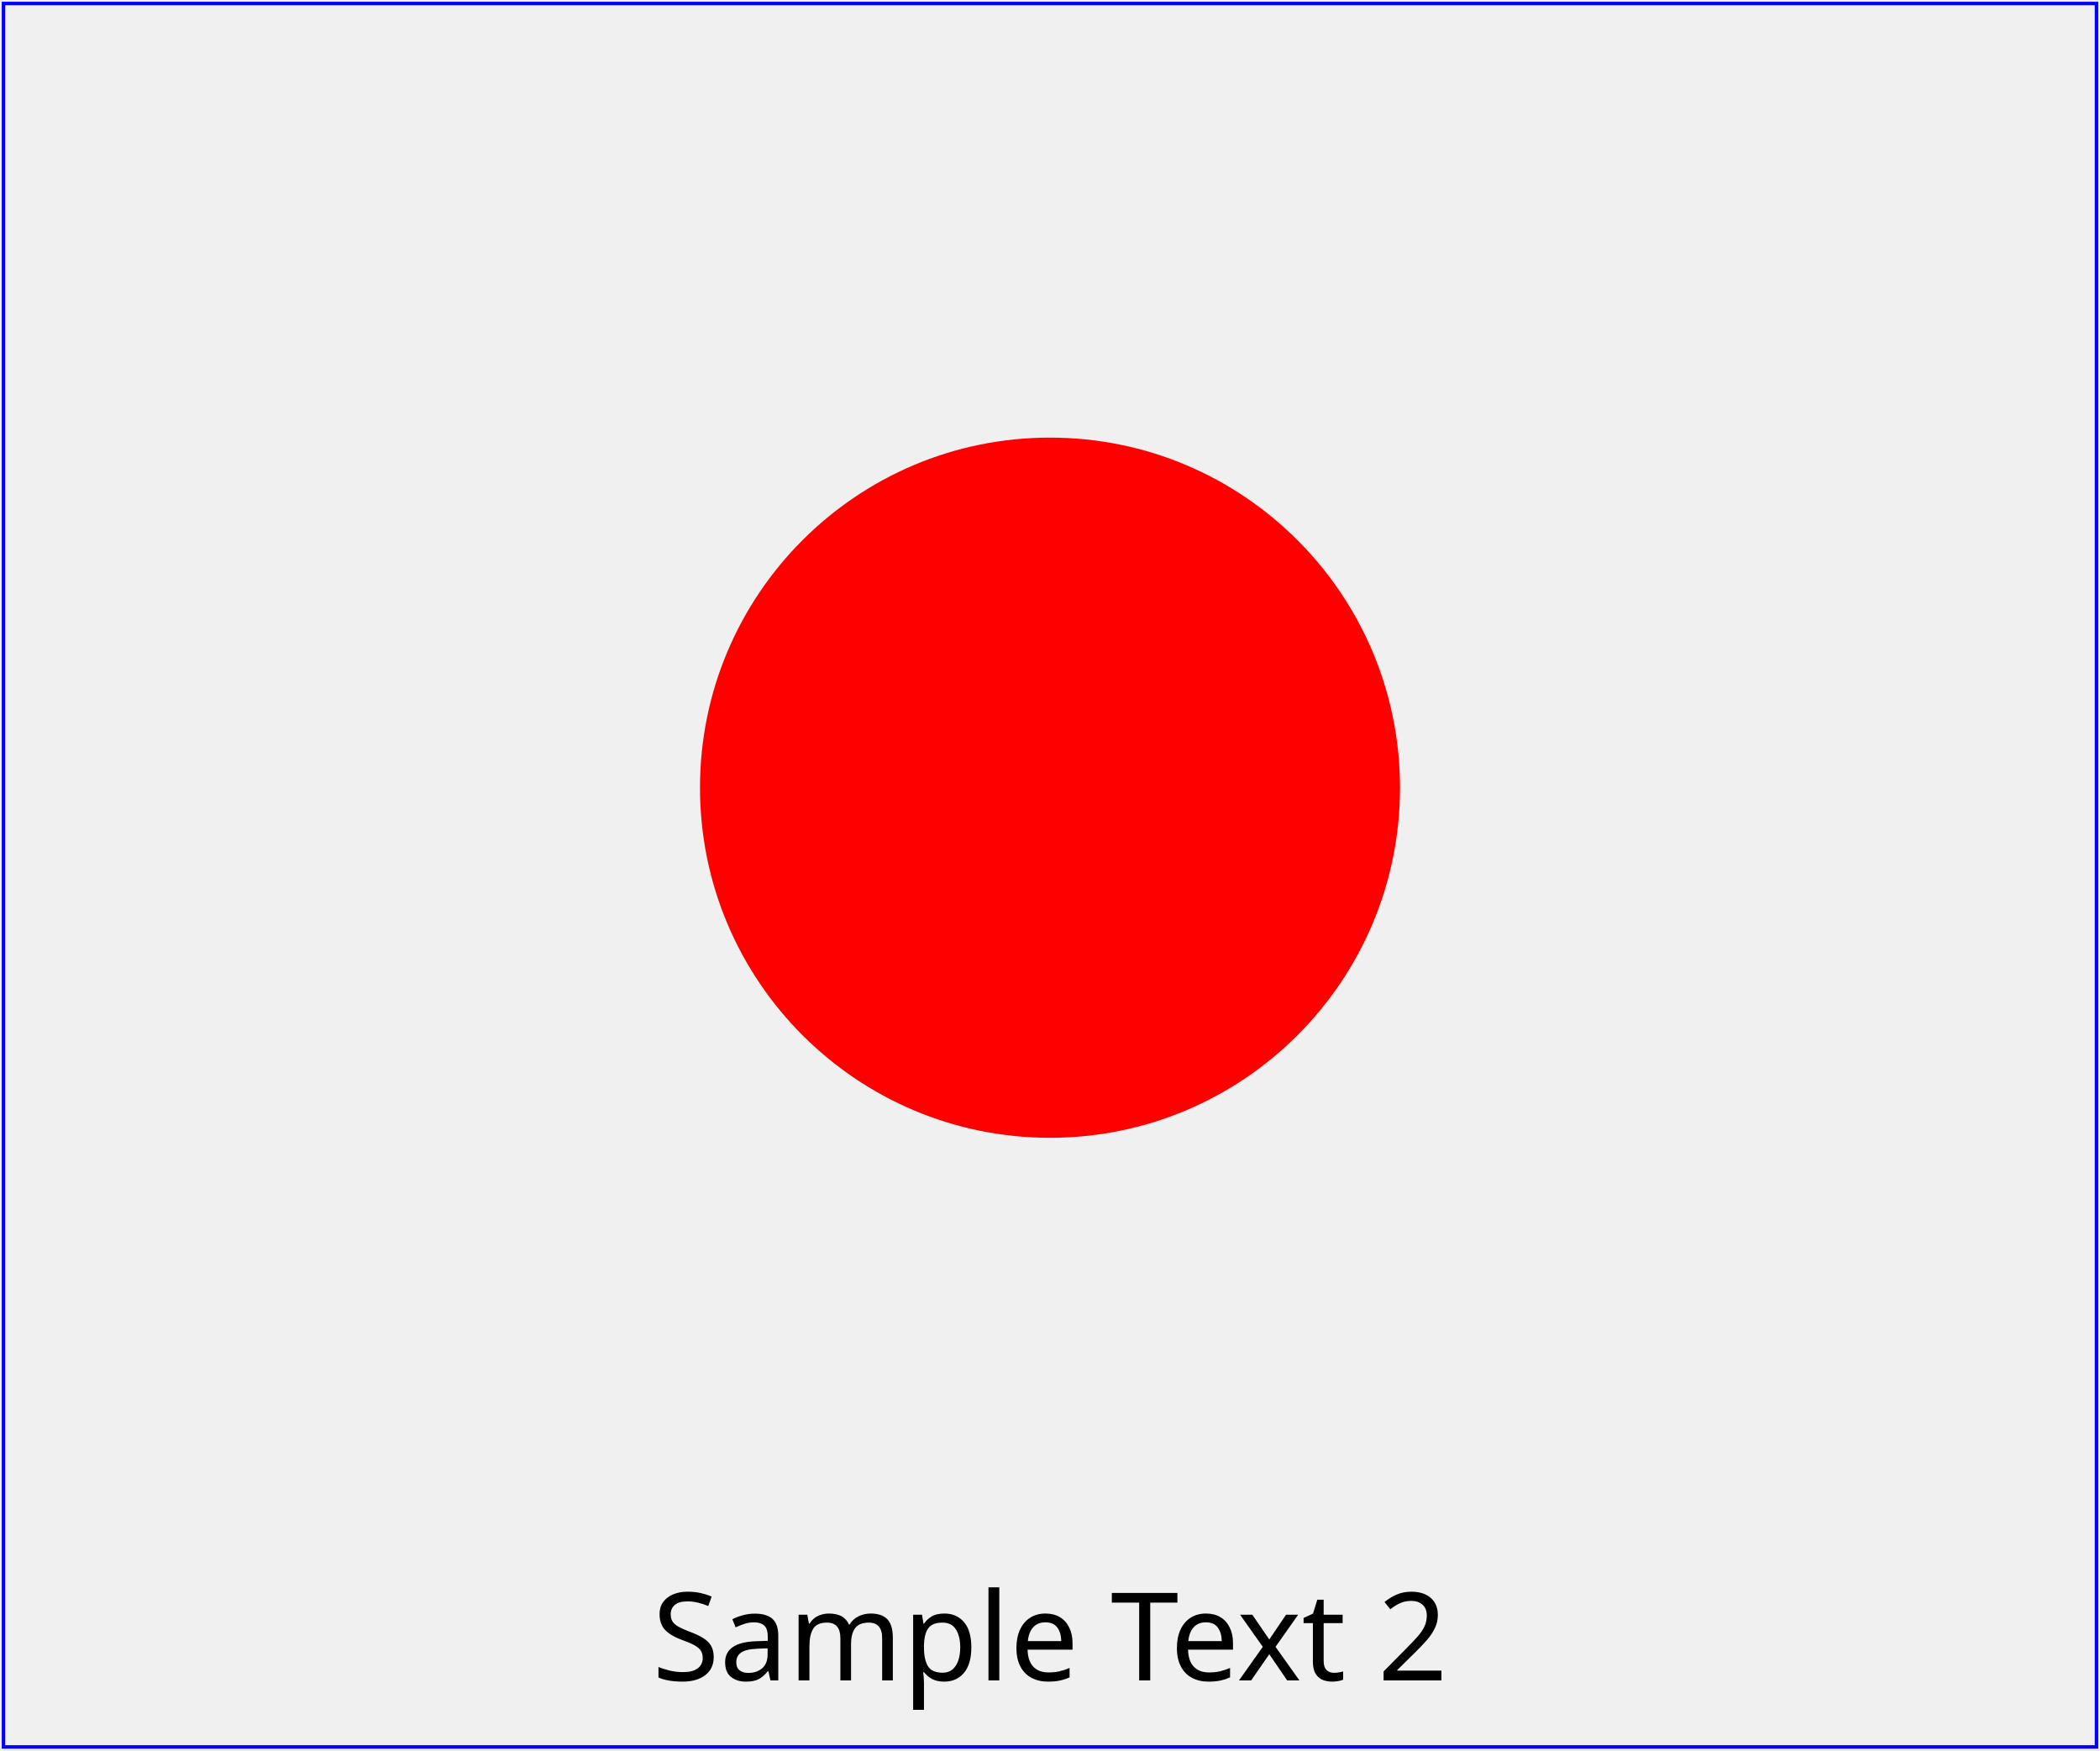
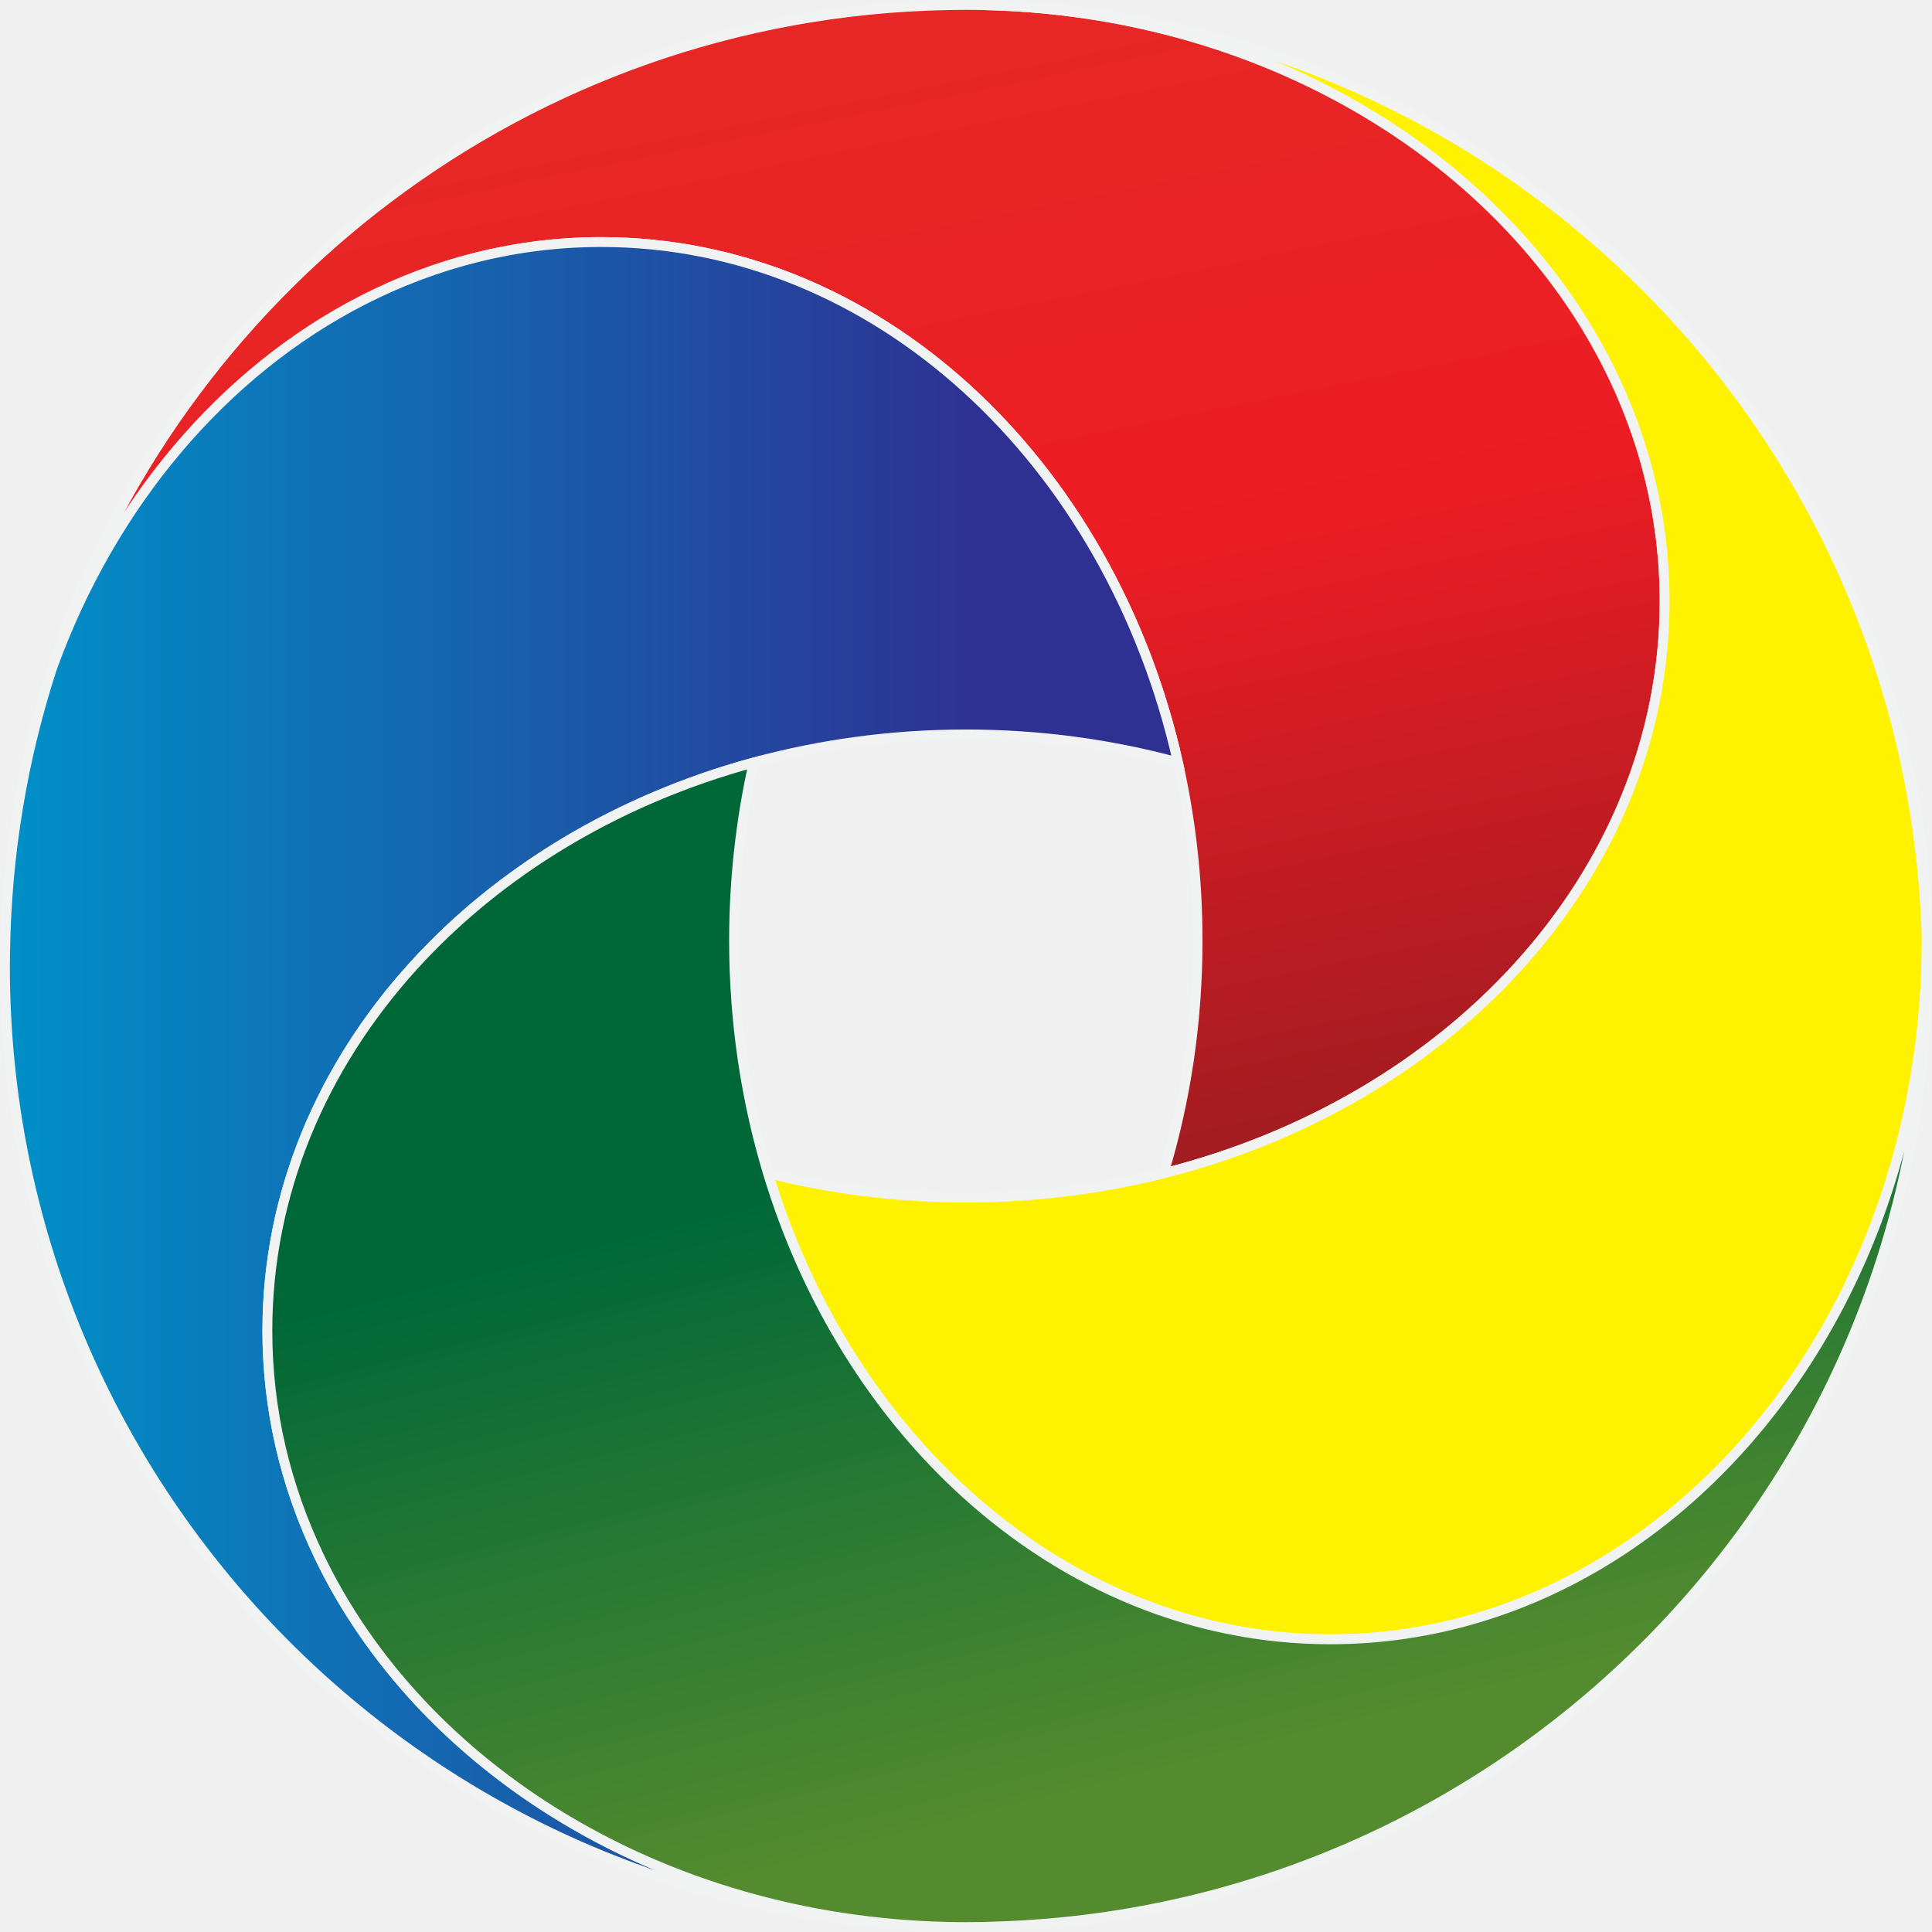
- <svg xmlns="http://www.w3.org/2000/svg" width="6cm" height="5cm" viewBox="0 0 600 500" version="1.1">
-   <rect x="1" y="1" width="598" height="498" fill="none" stroke="blue" />
-   <circle cx="300" cy="225" r="100" fill="red" />
-   <text x="300" y="480" font-family="Verdana" font-size="35" text-anchor="middle">
-         Sample Text 2
-     </text>
+ <svg xmlns="http://www.w3.org/2000/svg" version="1.1" id="Livello_1" x="0px" y="0px" width="588px" height="588px" viewBox="20.267 102.757 588 588" enable-background="new 20.267 102.757 588 588" xml:space="preserve">
+   <g>
+     <path fill="#FFFFFF" stroke="#F1F2F2" stroke-width="3" stroke-miterlimit="10" d="M314.267,104.257h-0.006H314.267z" />
+     <path fill="#FFFFFF" stroke="#F1F2F2" stroke-width="3" stroke-miterlimit="10" d="M593.641,309.856   c7.779,25.038,12.282,51.518,13.015,78.938C606.627,360.895,602.006,334.259,593.641,309.856z" />
+     <path fill="#FFFFFF" stroke="#F1F2F2" stroke-width="3" stroke-miterlimit="10" d="M320.269,689.182   c-1.997,0.04-3.995,0.076-6.002,0.076C316.274,689.258,318.274,689.229,320.269,689.182z" />
+     <path fill="#FFFFFF" stroke="#F1F2F2" stroke-width="3" stroke-miterlimit="10" d="M314.267,689.258   c-2.007,0-4.005-0.036-6.002-0.076C310.259,689.229,312.259,689.258,314.267,689.258z" />
+     <path fill="#FFFFFF" stroke="#F1F2F2" stroke-width="3" stroke-miterlimit="10" d="M308.266,104.333   c1.995-0.04,3.991-0.076,5.995-0.076C312.256,104.257,310.258,104.286,308.266,104.333z" />
+     <path fill="#FFFFFF" stroke="#F1F2F2" stroke-width="3" stroke-miterlimit="10" d="M314.268,104.257   C314.268,104.257,314.268,104.257,314.268,104.257c2.007,0,4.005,0.036,6.003,0.076   C318.275,104.286,316.275,104.257,314.268,104.257z" />
+     <linearGradient id="SVGID_1_" gradientUnits="userSpaceOnUse" x1="241.317" y1="737.666" x2="389.318" y2="5.663" gradientTransform="matrix(1 0 0 -1 -6 797)">
+       <stop offset="0.1" style="stop-color:#E62725" />
+       <stop offset="0.309" style="stop-color:#ED1C24" />
+       <stop offset="1" style="stop-color:#1C1B1C" />
+     </linearGradient>
+     <path fill="url(#SVGID_1_)" stroke="#F1F2F2" stroke-width="3" stroke-miterlimit="10" d="M497.885,194.197   c-35.951-52.42-101.821-88.07-177.614-89.864c-1.998-0.041-3.996-0.076-6.004-0.076c-0.002,0-0.004,0-0.006,0   c-2.004,0-4,0.036-5.995,0.076c-127.188,2.562-234.438,86.301-272.078,201.532c18.136-49.932,52.107-90.06,94.523-111.756   c22.219-11.365,46.75-17.683,72.544-17.683c41.792,0,80.278,16.559,110.958,44.369c31.15,28.237,54.245,68.078,64.56,113.999   c3.892,17.322,5.973,35.505,5.973,54.259c0,24.827-3.645,48.653-10.319,70.803c43.404-10.909,81.033-33.316,108.05-63.098   c27.84-30.689,44.418-69.196,44.418-111.013C526.894,252.353,516.317,221.074,497.885,194.197z" />
+     <path fill="#FFF200" stroke="#F1F2F2" stroke-width="3" stroke-miterlimit="10" d="M606.655,388.794   c-0.732-27.42-5.235-53.9-13.015-78.938c-36.443-117.287-144.715-202.931-273.37-205.523   c75.793,1.793,141.663,37.444,177.614,89.864c18.433,26.877,29.009,58.156,29.009,91.548c0,41.817-16.578,80.324-44.418,111.013   c-27.017,29.781-64.646,52.188-108.05,63.098c-19.077,4.795-39.263,7.38-60.159,7.38c-20.939,0-41.165-2.596-60.276-7.41   c11.732,38.949,32.869,72.69,60.221,97.485c30.68,27.81,69.165,44.369,110.956,44.369c31.125,0,60.417-9.186,86.018-25.359   c56.843-35.912,95.473-106.302,95.473-187.267C606.658,388.967,606.655,388.881,606.655,388.794z" />
+     <g>
+       <linearGradient id="SVGID_2_" gradientUnits="userSpaceOnUse" x1="309.967" y1="107.889" x2="314.265" y2="107.889" gradientTransform="matrix(1 0 0 -1 -6 797)">
+         <stop offset="0" style="stop-color:#0090C7" />
+         <stop offset="0.833" style="stop-color:#2E3192" />
+       </linearGradient>
+       <path fill="url(#SVGID_2_)" stroke="#F1F2F2" stroke-width="3" stroke-miterlimit="10" d="M303.966,689.041    c1.429,0.059,2.862,0.106,4.298,0.141C306.828,689.152,305.398,689.091,303.966,689.041z" />
+       <linearGradient id="SVGID_3_" gradientUnits="userSpaceOnUse" x1="27.767" y1="364.267" x2="384.772" y2="364.267" gradientTransform="matrix(1 0 0 -1 -6 797)">
+         <stop offset="0" style="stop-color:#0090C7" />
+         <stop offset="0.833" style="stop-color:#2E3192" />
+       </linearGradient>
+       <path fill="url(#SVGID_3_)" stroke="#F1F2F2" stroke-width="3" stroke-miterlimit="10" d="M249.646,334.825    c20.38-5.543,42.089-8.545,64.622-8.545c22.49,0,44.159,2.99,64.505,8.513c-10.314-45.92-33.409-85.761-64.56-113.999    c-30.68-27.81-69.166-44.369-110.958-44.369c-25.794,0-50.325,6.318-72.544,17.683c-42.417,21.696-76.387,61.824-94.523,111.756    c-8.998,27.543-14.013,56.882-14.375,87.344c-0.014,1.183-0.045,2.361-0.045,3.547c0,158.094,125.431,286.855,282.199,292.285    c-84.513-3.441-156.088-48.998-186.572-112.624c-10.147-21.179-15.754-44.354-15.754-68.649c0-41.816,16.579-80.322,44.418-111.01    C172.146,368.001,208.125,346.119,249.646,334.825z" />
+     </g>
+     <linearGradient id="SVGID_4_" gradientUnits="userSpaceOnUse" x1="282.732" y1="647.426" x2="404.732" y2="161.426" gradientTransform="matrix(1 0 0 -1 -6 797)">
+       <stop offset="0.605" style="stop-color:#006838" />
+       <stop offset="1" style="stop-color:#538B2E" />
+     </linearGradient>
+     <path fill="url(#SVGID_4_)" stroke="#F1F2F2" stroke-width="3" stroke-miterlimit="10" d="M606.767,396.756   c0-2.662-0.04-5.315-0.111-7.961c0,0.086,0.003,0.172,0.003,0.259c0,80.965-38.63,151.355-95.473,187.267   c-25.601,16.174-54.893,25.359-86.018,25.359c-41.791,0-80.276-16.56-110.956-44.369c-27.353-24.795-48.489-58.536-60.221-97.485   c-6.669-22.141-10.311-45.956-10.311-70.772c0-18.743,2.079-36.915,5.965-54.228c-41.521,11.294-77.5,33.176-103.587,61.933   c-27.84,30.688-44.418,69.193-44.418,111.01c0,24.296,5.607,47.471,15.754,68.649c31,64.702,104.491,110.721,190.87,112.765   c1.997,0.04,3.995,0.076,6.002,0.076s4.005-0.036,6.002-0.076c1.438-0.034,2.87-0.082,4.301-0.141   C481.337,683.61,606.767,554.849,606.767,396.756z" />
+     <linearGradient id="SVGID_5_" gradientUnits="userSpaceOnUse" x1="249.68" y1="400.242" x2="390.745" y2="400.242" gradientTransform="matrix(1 0 0 -1 -6 797)">
+       <stop offset="0" style="stop-color:#FFFFFF" />
+       <stop offset="1" style="stop-color:#000000" />
+     </linearGradient>
+     <path fill="url(#SVGID_5_)" fill-opacity="0" d="M378.772,334.793c-20.346-5.523-42.015-8.513-64.505-8.513   c-22.533,0-44.242,3.002-64.622,8.545c-3.887,17.313-5.965,35.485-5.965,54.228c0,24.816,3.641,48.631,10.311,70.772   c19.111,4.814,39.337,7.41,60.276,7.41c20.896,0,41.082-2.585,60.159-7.38c6.675-22.15,10.319-45.977,10.319-70.803   C384.745,370.298,382.664,352.115,378.772,334.793z" />
+   </g>
</svg>
